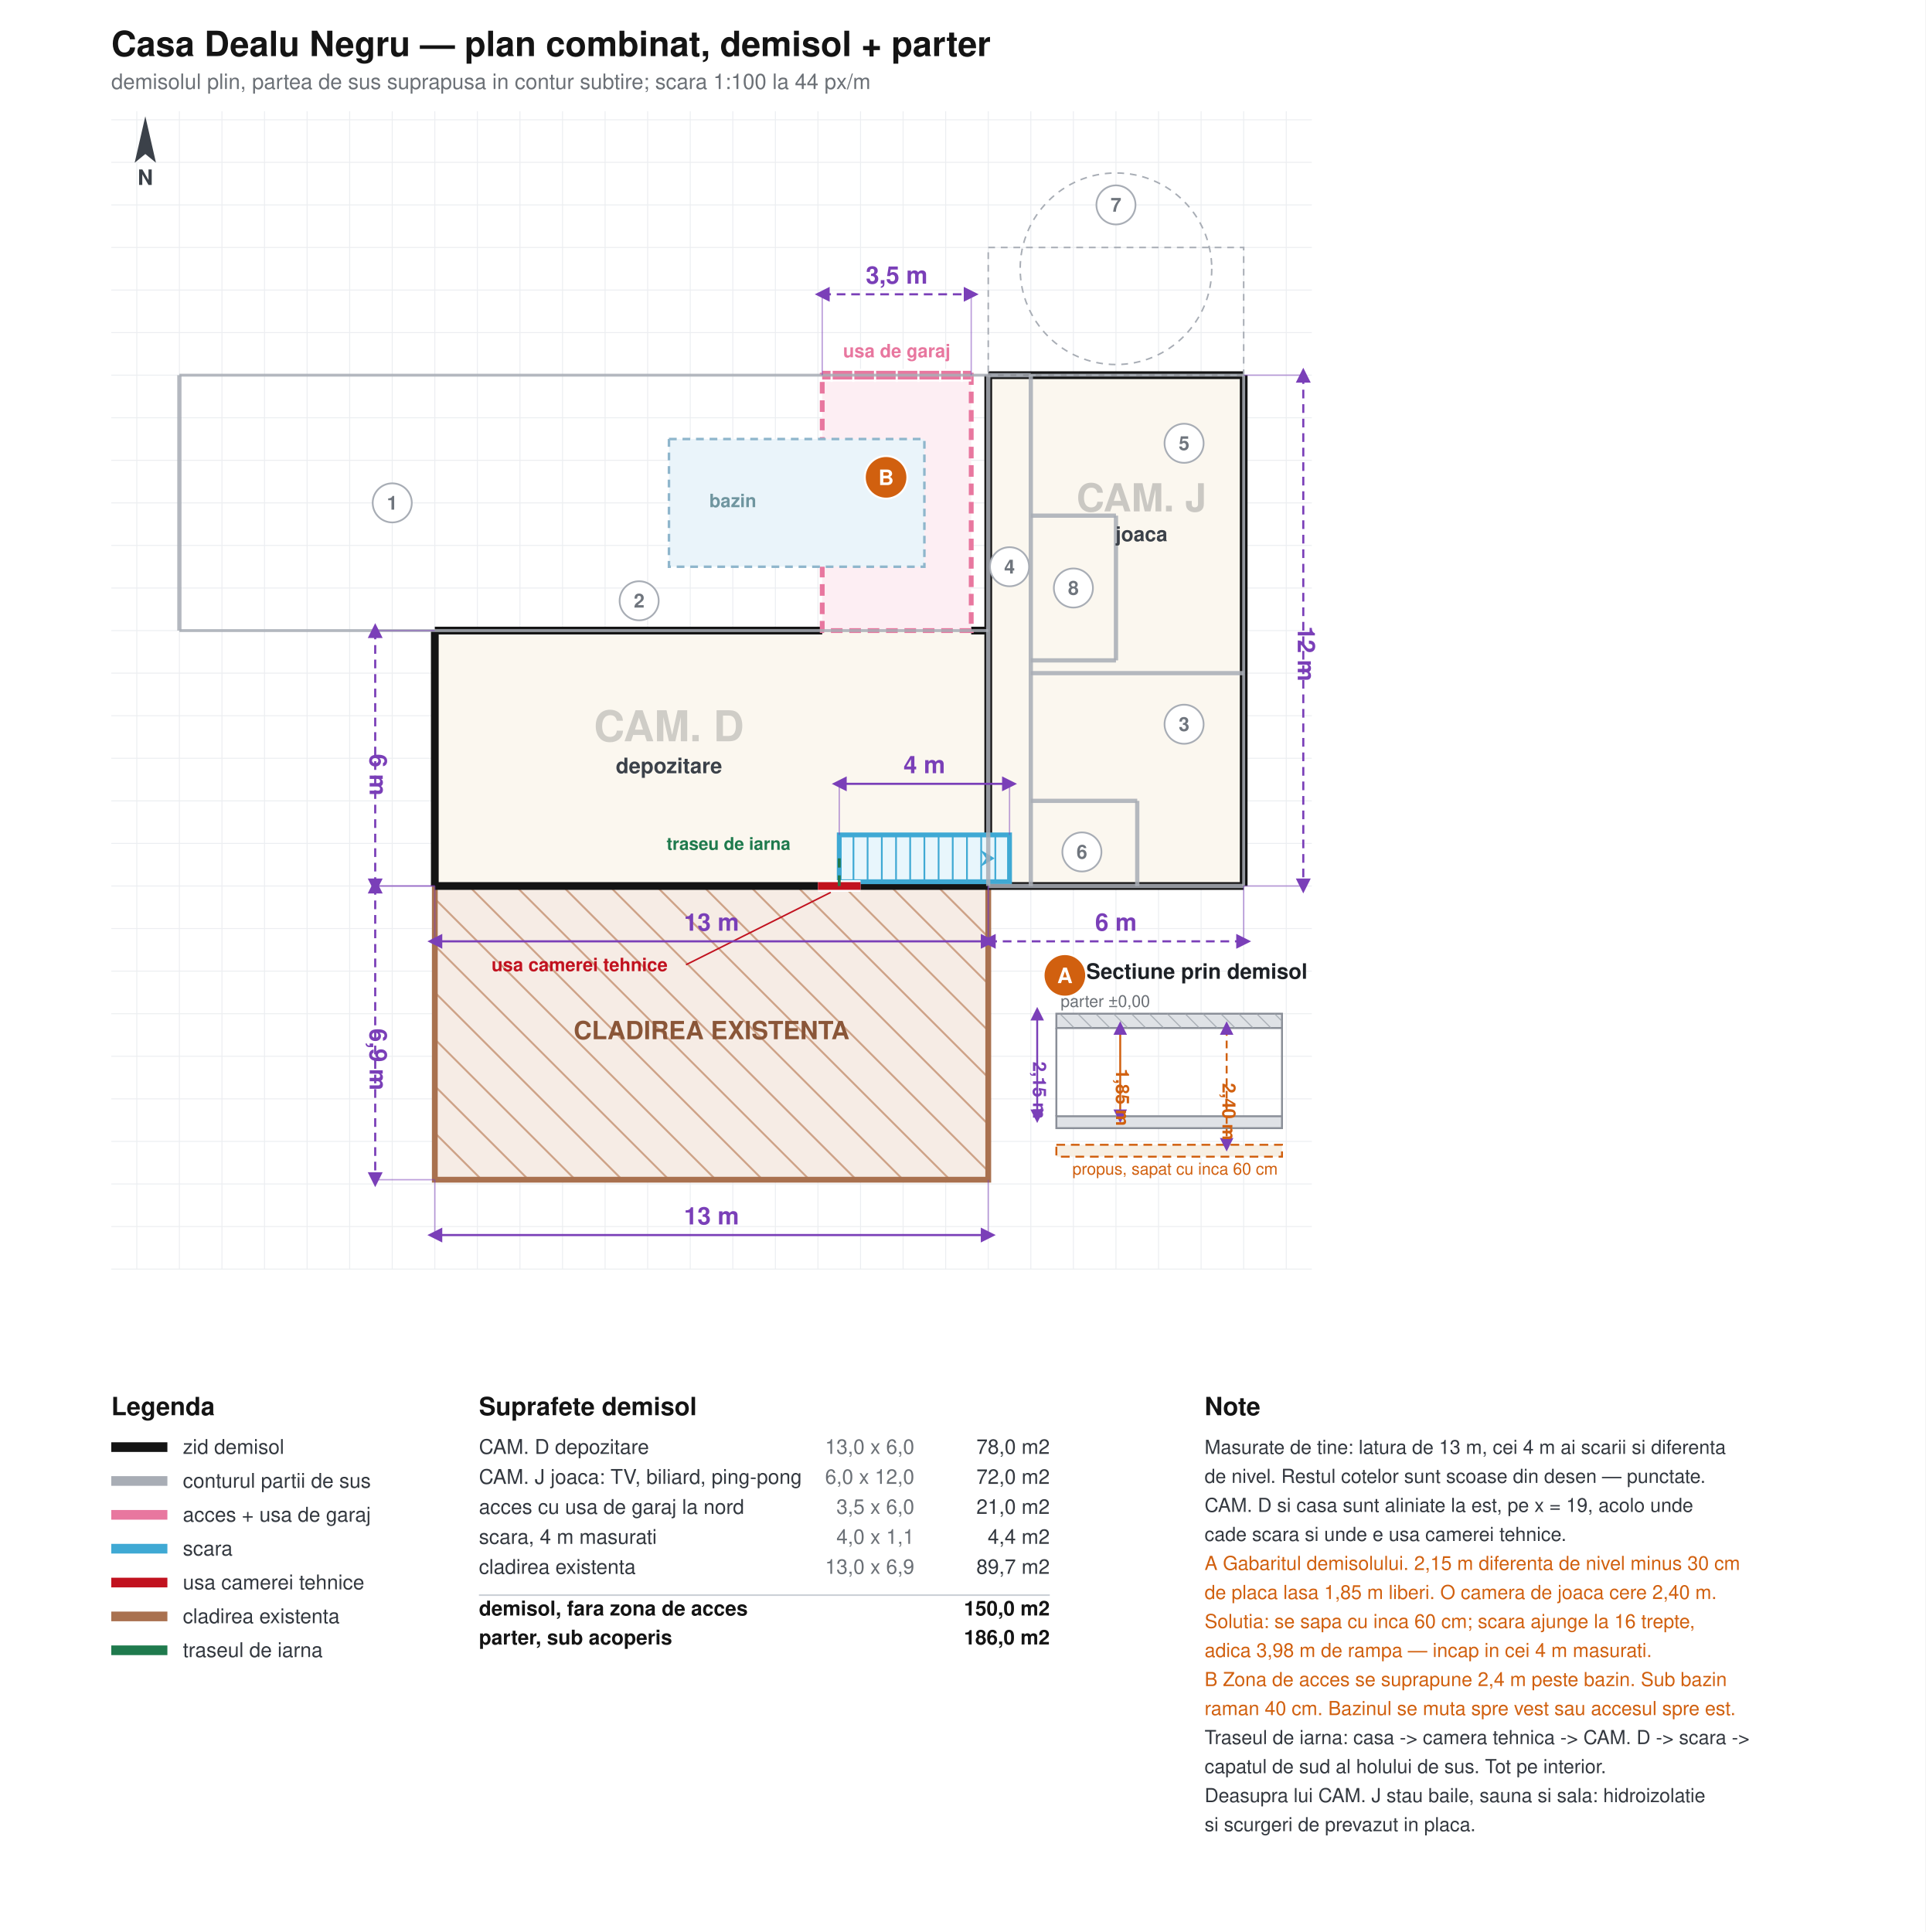
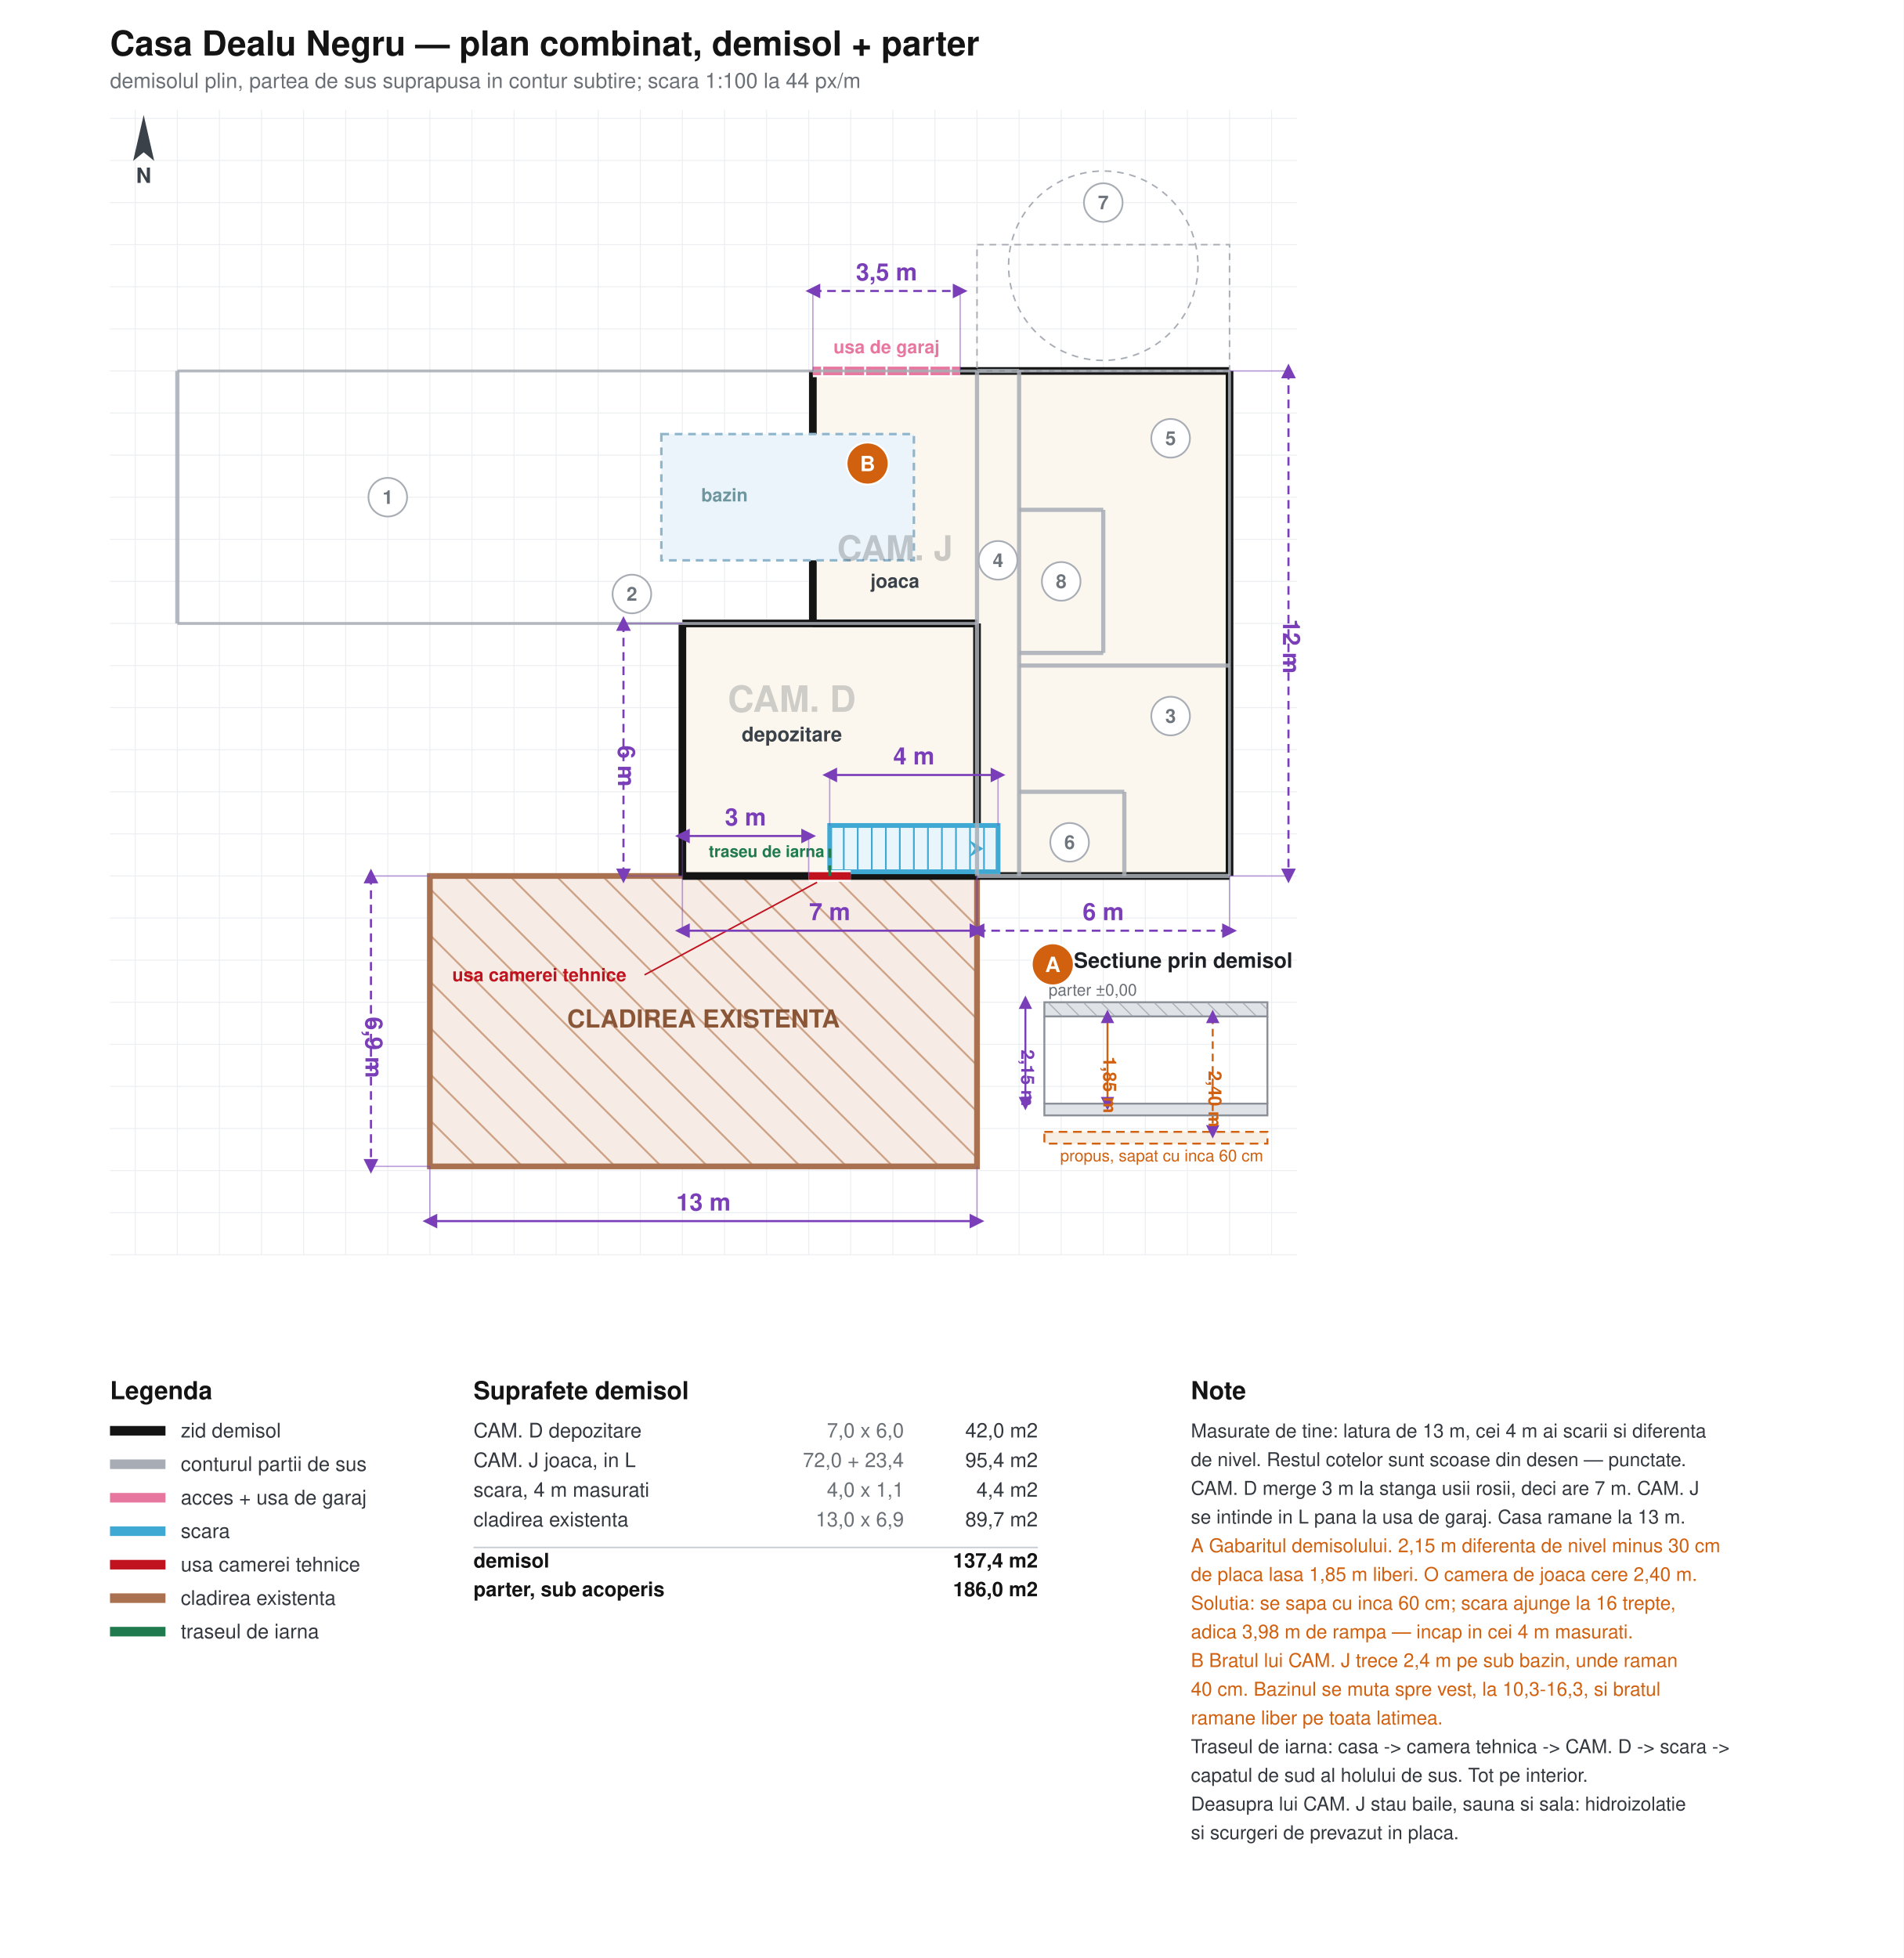
- <svg xmlns="http://www.w3.org/2000/svg" width="1990" height="1997" viewBox="0 0 1990 1997">
+ <svg xmlns="http://www.w3.org/2000/svg" width="1990" height="2047" viewBox="0 0 1990 2047">
  <defs>
    <marker id="sg" viewBox="0 0 10 10" refX="5" refY="5" markerWidth="7" markerHeight="7" orient="auto-start-reverse">
      <path d="M 0 0 L 10 5 L 0 10 z" fill="#7a3fb8" />
    </marker>
  </defs>
-   <rect width="1990" height="1997" fill="#ffffff" />
+   <rect width="1990" height="2047" fill="#ffffff" />
  <g stroke="#eceef1" stroke-width="1">
    <line x1="141.4" y1="115.0" x2="141.4" y2="1311.8" />
    <line x1="185.4" y1="115.0" x2="185.4" y2="1311.8" />
    <line x1="229.4" y1="115.0" x2="229.4" y2="1311.8" />
    <line x1="273.4" y1="115.0" x2="273.4" y2="1311.8" />
    <line x1="317.4" y1="115.0" x2="317.4" y2="1311.8" />
    <line x1="361.4" y1="115.0" x2="361.4" y2="1311.8" />
    <line x1="405.4" y1="115.0" x2="405.4" y2="1311.8" />
    <line x1="449.4" y1="115.0" x2="449.4" y2="1311.8" />
    <line x1="493.4" y1="115.0" x2="493.4" y2="1311.8" />
    <line x1="537.4" y1="115.0" x2="537.4" y2="1311.8" />
    <line x1="581.4" y1="115.0" x2="581.4" y2="1311.8" />
    <line x1="625.4" y1="115.0" x2="625.4" y2="1311.8" />
    <line x1="669.4" y1="115.0" x2="669.4" y2="1311.8" />
    <line x1="713.4" y1="115.0" x2="713.4" y2="1311.8" />
    <line x1="757.4" y1="115.0" x2="757.4" y2="1311.8" />
    <line x1="801.4" y1="115.0" x2="801.4" y2="1311.8" />
    <line x1="845.4" y1="115.0" x2="845.4" y2="1311.8" />
    <line x1="889.4" y1="115.0" x2="889.4" y2="1311.8" />
    <line x1="933.4" y1="115.0" x2="933.4" y2="1311.8" />
    <line x1="977.4" y1="115.0" x2="977.4" y2="1311.8" />
    <line x1="1021.4" y1="115.0" x2="1021.4" y2="1311.8" />
    <line x1="1065.4" y1="115.0" x2="1065.4" y2="1311.8" />
    <line x1="1109.4" y1="115.0" x2="1109.4" y2="1311.8" />
    <line x1="1153.4" y1="115.0" x2="1153.4" y2="1311.8" />
    <line x1="1197.4" y1="115.0" x2="1197.4" y2="1311.8" />
    <line x1="1241.4" y1="115.0" x2="1241.4" y2="1311.8" />
    <line x1="1285.4" y1="115.0" x2="1285.4" y2="1311.8" />
    <line x1="1329.4" y1="115.0" x2="1329.4" y2="1311.8" />
    <line x1="115.0" y1="123.8" x2="1355.8" y2="123.8" />
    <line x1="115.0" y1="167.8" x2="1355.8" y2="167.8" />
    <line x1="115.0" y1="211.8" x2="1355.8" y2="211.8" />
    <line x1="115.0" y1="255.8" x2="1355.8" y2="255.8" />
    <line x1="115.0" y1="299.8" x2="1355.8" y2="299.8" />
    <line x1="115.0" y1="343.8" x2="1355.8" y2="343.8" />
    <line x1="115.0" y1="387.8" x2="1355.8" y2="387.8" />
    <line x1="115.0" y1="431.8" x2="1355.8" y2="431.8" />
    <line x1="115.0" y1="475.8" x2="1355.8" y2="475.8" />
    <line x1="115.0" y1="519.8" x2="1355.8" y2="519.8" />
    <line x1="115.0" y1="563.8" x2="1355.8" y2="563.8" />
    <line x1="115.0" y1="607.8" x2="1355.8" y2="607.8" />
    <line x1="115.0" y1="651.8" x2="1355.8" y2="651.8" />
    <line x1="115.0" y1="695.8" x2="1355.8" y2="695.8" />
    <line x1="115.0" y1="739.8" x2="1355.8" y2="739.8" />
    <line x1="115.0" y1="783.8" x2="1355.8" y2="783.8" />
    <line x1="115.0" y1="827.8" x2="1355.8" y2="827.8" />
    <line x1="115.0" y1="871.8" x2="1355.8" y2="871.8" />
    <line x1="115.0" y1="915.8" x2="1355.8" y2="915.8" />
    <line x1="115.0" y1="959.8" x2="1355.8" y2="959.8" />
    <line x1="115.0" y1="1003.8" x2="1355.8" y2="1003.8" />
    <line x1="115.0" y1="1047.8" x2="1355.8" y2="1047.8" />
    <line x1="115.0" y1="1091.8" x2="1355.8" y2="1091.8" />
    <line x1="115.0" y1="1135.8" x2="1355.8" y2="1135.8" />
    <line x1="115.0" y1="1179.8" x2="1355.8" y2="1179.8" />
    <line x1="115.0" y1="1223.8" x2="1355.8" y2="1223.8" />
    <line x1="115.0" y1="1267.8" x2="1355.8" y2="1267.8" />
    <line x1="115.0" y1="1311.8" x2="1355.8" y2="1311.8" />
  </g>
-   <rect x="449.4" y="651.8" width="572.0" height="264.0" fill="#fbf7ef" stroke="none" />
+   <rect x="713.4" y="651.8" width="308.0" height="264.0" fill="#fbf7ef" stroke="none" />
  <rect x="1021.4" y="387.8" width="264.0" height="528.0" fill="#fbf7ef" stroke="none" />
-   <rect x="849.8" y="387.8" width="154.0" height="264.0" fill="#fdeef3" stroke="none" />
+   <rect x="849.8" y="387.8" width="171.6" height="264.0" fill="#fbf7ef" stroke="none" />
  <rect x="449.4" y="915.8" width="572.0" height="303.6" fill="#f6ece5" stroke="none" />
  <line x1="449.4" y1="1171.0" x2="497.8" y2="1219.4" stroke="#c08a68" stroke-width="2.0" opacity="0.75" />
  <line x1="449.4" y1="1122.6" x2="546.2" y2="1219.4" stroke="#c08a68" stroke-width="2.0" opacity="0.75" />
  <line x1="449.4" y1="1074.2" x2="594.6" y2="1219.4" stroke="#c08a68" stroke-width="2.0" opacity="0.75" />
  <line x1="449.4" y1="1025.8" x2="643.0" y2="1219.4" stroke="#c08a68" stroke-width="2.0" opacity="0.75" />
  <line x1="449.4" y1="977.4" x2="691.4" y2="1219.4" stroke="#c08a68" stroke-width="2.0" opacity="0.75" />
  <line x1="449.4" y1="929.0" x2="739.8" y2="1219.4" stroke="#c08a68" stroke-width="2.0" opacity="0.75" />
  <line x1="484.6" y1="915.8" x2="788.2" y2="1219.4" stroke="#c08a68" stroke-width="2.0" opacity="0.75" />
  <line x1="533.0" y1="915.8" x2="836.6" y2="1219.4" stroke="#c08a68" stroke-width="2.0" opacity="0.75" />
  <line x1="581.4" y1="915.8" x2="885.0" y2="1219.4" stroke="#c08a68" stroke-width="2.0" opacity="0.75" />
  <line x1="629.8" y1="915.8" x2="933.4" y2="1219.4" stroke="#c08a68" stroke-width="2.0" opacity="0.75" />
  <line x1="678.2" y1="915.8" x2="981.8" y2="1219.4" stroke="#c08a68" stroke-width="2.0" opacity="0.75" />
  <line x1="726.6" y1="915.8" x2="1021.4" y2="1210.6" stroke="#c08a68" stroke-width="2.0" opacity="0.75" />
  <line x1="775.0" y1="915.8" x2="1021.4" y2="1162.2" stroke="#c08a68" stroke-width="2.0" opacity="0.75" />
  <line x1="823.4" y1="915.8" x2="1021.4" y2="1113.8" stroke="#c08a68" stroke-width="2.0" opacity="0.75" />
  <line x1="871.8" y1="915.8" x2="1021.4" y2="1065.4" stroke="#c08a68" stroke-width="2.0" opacity="0.75" />
  <line x1="920.2" y1="915.8" x2="1021.4" y2="1017.0" stroke="#c08a68" stroke-width="2.0" opacity="0.75" />
  <line x1="968.6" y1="915.8" x2="1021.4" y2="968.6" stroke="#c08a68" stroke-width="2.0" opacity="0.75" />
  <line x1="1017.0" y1="915.8" x2="1021.4" y2="920.2" stroke="#c08a68" stroke-width="2.0" opacity="0.75" />
  <rect x="449.4" y="915.8" width="572.0" height="303.6" fill="none" stroke="#a9714f" stroke-width="6" />
-   <line x1="449.4" y1="651.8" x2="849.8" y2="651.8" stroke="#141414" stroke-width="8" stroke-linecap="butt" />
-   <line x1="1003.8" y1="651.8" x2="1021.4" y2="651.8" stroke="#141414" stroke-width="8" stroke-linecap="butt" />
-   <line x1="449.4" y1="651.8" x2="449.4" y2="915.8" stroke="#141414" stroke-width="8" stroke-linecap="butt" />
-   <line x1="449.4" y1="915.8" x2="1021.4" y2="915.8" stroke="#141414" stroke-width="8" stroke-linecap="butt" />
+   <line x1="713.4" y1="651.8" x2="1021.4" y2="651.8" stroke="#141414" stroke-width="8" stroke-linecap="butt" />
+   <line x1="713.4" y1="651.8" x2="713.4" y2="915.8" stroke="#141414" stroke-width="8" stroke-linecap="butt" />
+   <line x1="713.4" y1="915.8" x2="1021.4" y2="915.8" stroke="#141414" stroke-width="8" stroke-linecap="butt" />
  <line x1="1021.4" y1="651.8" x2="1021.4" y2="863.0" stroke="#141414" stroke-width="8" stroke-linecap="butt" />
  <line x1="1021.4" y1="911.4" x2="1021.4" y2="915.8" stroke="#141414" stroke-width="8" stroke-linecap="butt" />
-   <line x1="1021.4" y1="387.8" x2="1285.4" y2="387.8" stroke="#141414" stroke-width="8" stroke-linecap="butt" />
+   <line x1="849.8" y1="387.8" x2="1285.4" y2="387.8" stroke="#141414" stroke-width="8" stroke-linecap="butt" />
+   <line x1="849.8" y1="387.8" x2="849.8" y2="651.8" stroke="#141414" stroke-width="8" stroke-linecap="butt" />
+   <line x1="849.8" y1="651.8" x2="1021.4" y2="651.8" stroke="#141414" stroke-width="8" stroke-linecap="butt" />
  <line x1="1285.4" y1="387.8" x2="1285.4" y2="915.8" stroke="#141414" stroke-width="8" stroke-linecap="butt" />
  <line x1="1021.4" y1="915.8" x2="1285.4" y2="915.8" stroke="#141414" stroke-width="8" stroke-linecap="butt" />
-   <line x1="1021.4" y1="387.8" x2="1021.4" y2="651.8" stroke="#141414" stroke-width="8" stroke-linecap="butt" />
-   <rect x="849.8" y="387.8" width="154.0" height="264.0" fill="none" stroke="#e8779f" stroke-width="5" stroke-dasharray="12 7" />
  <line x1="849.8" y1="387.8" x2="1003.8" y2="387.8" stroke="#ffffff" stroke-width="13" />
  <line x1="849.8" y1="387.8" x2="1003.8" y2="387.8" stroke="#e8779f" stroke-width="9" />
  <line x1="859.5" y1="380.8" x2="859.5" y2="394.8" stroke="#ffffff" stroke-width="2.2" />
  <line x1="881.9" y1="380.8" x2="881.9" y2="394.8" stroke="#ffffff" stroke-width="2.2" />
  <line x1="904.4" y1="380.8" x2="904.4" y2="394.8" stroke="#ffffff" stroke-width="2.2" />
  <line x1="926.8" y1="380.8" x2="926.8" y2="394.8" stroke="#ffffff" stroke-width="2.2" />
  <line x1="949.2" y1="380.8" x2="949.2" y2="394.8" stroke="#ffffff" stroke-width="2.2" />
  <line x1="971.7" y1="380.8" x2="971.7" y2="394.8" stroke="#ffffff" stroke-width="2.2" />
  <line x1="994.1" y1="380.8" x2="994.1" y2="394.8" stroke="#ffffff" stroke-width="2.2" />
  <text x="926.8" y="369.3" font-family="Helvetica,Arial,sans-serif" font-size="19" font-weight="600" fill="#e8779f" text-anchor="middle" style="">usa de garaj</text>
  <rect x="867.4" y="863.0" width="176.0" height="48.4" fill="#e8f6fc" stroke="#3fa9d4" stroke-width="5" />
  <line x1="882.1" y1="863.0" x2="882.1" y2="911.4" stroke="#3fa9d4" stroke-width="1.8" />
  <line x1="896.7" y1="863.0" x2="896.7" y2="911.4" stroke="#3fa9d4" stroke-width="1.8" />
  <line x1="911.4" y1="863.0" x2="911.4" y2="911.4" stroke="#3fa9d4" stroke-width="1.8" />
  <line x1="926.1" y1="863.0" x2="926.1" y2="911.4" stroke="#3fa9d4" stroke-width="1.8" />
  <line x1="940.7" y1="863.0" x2="940.7" y2="911.4" stroke="#3fa9d4" stroke-width="1.8" />
  <line x1="955.4" y1="863.0" x2="955.4" y2="911.4" stroke="#3fa9d4" stroke-width="1.8" />
  <line x1="970.1" y1="863.0" x2="970.1" y2="911.4" stroke="#3fa9d4" stroke-width="1.8" />
  <line x1="984.7" y1="863.0" x2="984.7" y2="911.4" stroke="#3fa9d4" stroke-width="1.8" />
  <line x1="999.4" y1="863.0" x2="999.4" y2="911.4" stroke="#3fa9d4" stroke-width="1.8" />
  <line x1="1014.1" y1="863.0" x2="1014.1" y2="911.4" stroke="#3fa9d4" stroke-width="1.8" />
  <line x1="1028.7" y1="863.0" x2="1028.7" y2="911.4" stroke="#3fa9d4" stroke-width="1.8" />
  <path d="M 1028.0 887.2 l -15 -9 l 6 9 l -6 9 z" fill="#3fa9d4" />
  <line x1="845.4" y1="915.8" x2="889.4" y2="915.8" stroke="#ffffff" stroke-width="12" />
  <line x1="845.4" y1="915.8" x2="889.4" y2="915.8" stroke="#c1121f" stroke-width="8" />
  <line x1="867.4" y1="915.8" x2="867.4" y2="887.2" stroke="#1f7a4d" stroke-width="3.0" stroke-dasharray="11 8" fill="none" />
-   <text x="753.0" y="878.4" font-family="Helvetica,Arial,sans-serif" font-size="18" font-weight="600" fill="#1f7a4d" text-anchor="middle" style="">traseu de iarna</text>
+   <text x="801.4" y="896.0" font-family="Helvetica,Arial,sans-serif" font-size="17" font-weight="600" fill="#1f7a4d" text-anchor="middle" style="">traseu de iarna</text>
  <g fill="none">
    <rect x="1021.4" y="255.8" width="264.0" height="132.0" fill="none" stroke="#a8adb5" stroke-width="1.6" stroke-dasharray="7 6" />
    <circle cx="1153.4" cy="277.8" r="99.0" fill="none" stroke="#a8adb5" stroke-width="1.6" stroke-dasharray="7 6" />
    <rect x="691.4" y="453.8" width="264.0" height="132.0" fill="#eaf4fa" stroke="#8fb6cc" stroke-width="2.6" stroke-dasharray="8 6" />
    <text x="757.4" y="524.2" font-family="Helvetica,Arial,sans-serif" font-size="19" font-weight="600" fill="#6f959f" text-anchor="middle" style="">bazin</text>
    <line x1="185.4" y1="387.8" x2="185.4" y2="651.8" stroke="#a8adb5" stroke-width="4.4" opacity="0.85" />
    <line x1="185.4" y1="387.8" x2="1021.4" y2="387.8" stroke="#a8adb5" stroke-width="3.0" opacity="0.85" />
    <line x1="185.4" y1="651.8" x2="1021.4" y2="651.8" stroke="#a8adb5" stroke-width="3.0" opacity="0.85" />
    <line x1="1021.4" y1="387.8" x2="1021.4" y2="915.8" stroke="#a8adb5" stroke-width="4.4" opacity="0.85" />
    <line x1="1021.4" y1="915.8" x2="1285.4" y2="915.8" stroke="#a8adb5" stroke-width="4.4" opacity="0.85" />
    <line x1="1021.4" y1="387.8" x2="1065.4" y2="387.8" stroke="#a8adb5" stroke-width="4.4" opacity="0.85" />
    <line x1="1065.4" y1="387.8" x2="1285.4" y2="387.8" stroke="#a8adb5" stroke-width="3.0" opacity="0.85" />
    <line x1="1285.4" y1="387.8" x2="1285.4" y2="695.8" stroke="#a8adb5" stroke-width="3.0" opacity="0.85" />
    <line x1="1285.4" y1="695.8" x2="1285.4" y2="915.8" stroke="#a8adb5" stroke-width="3.0" opacity="0.85" />
    <line x1="1065.4" y1="387.8" x2="1065.4" y2="915.8" stroke="#a8adb5" stroke-width="4.4" opacity="0.85" />
    <line x1="1065.4" y1="695.8" x2="1285.4" y2="695.8" stroke="#a8adb5" stroke-width="4.4" opacity="0.85" />
    <line x1="1065.4" y1="827.8" x2="1175.4" y2="827.8" stroke="#a8adb5" stroke-width="4.4" opacity="0.85" />
    <line x1="1175.4" y1="827.8" x2="1175.4" y2="915.8" stroke="#a8adb5" stroke-width="4.4" opacity="0.85" />
    <line x1="1065.4" y1="533.0" x2="1153.4" y2="533.0" stroke="#a8adb5" stroke-width="4.4" opacity="0.85" />
    <line x1="1065.4" y1="682.6" x2="1153.4" y2="682.6" stroke="#a8adb5" stroke-width="4.4" opacity="0.85" />
    <line x1="1153.4" y1="533.0" x2="1153.4" y2="682.6" stroke="#a8adb5" stroke-width="4.4" opacity="0.85" />
  </g>
  <circle cx="405.4" cy="519.8" r="20.2" fill="#ffffff" stroke="#a8adb5" stroke-width="1.8" />
  <text x="405.4" y="526.8" font-family="Helvetica,Arial,sans-serif" font-size="20" font-weight="700" fill="#6f757d" text-anchor="middle" style="">1</text>
  <circle cx="660.6" cy="621.0" r="20.2" fill="#ffffff" stroke="#a8adb5" stroke-width="1.8" />
  <text x="660.6" y="628.0" font-family="Helvetica,Arial,sans-serif" font-size="20" font-weight="700" fill="#6f757d" text-anchor="middle" style="">2</text>
  <circle cx="1223.8" cy="748.6" r="20.2" fill="#ffffff" stroke="#a8adb5" stroke-width="1.8" />
  <text x="1223.8" y="755.6" font-family="Helvetica,Arial,sans-serif" font-size="20" font-weight="700" fill="#6f757d" text-anchor="middle" style="">3</text>
  <circle cx="1043.4" cy="585.8" r="20.2" fill="#ffffff" stroke="#a8adb5" stroke-width="1.8" />
  <text x="1043.4" y="592.8" font-family="Helvetica,Arial,sans-serif" font-size="20" font-weight="700" fill="#6f757d" text-anchor="middle" style="">4</text>
  <circle cx="1223.8" cy="458.2" r="20.2" fill="#ffffff" stroke="#a8adb5" stroke-width="1.8" />
  <text x="1223.8" y="465.2" font-family="Helvetica,Arial,sans-serif" font-size="20" font-weight="700" fill="#6f757d" text-anchor="middle" style="">5</text>
  <circle cx="1118.2" cy="880.6" r="20.2" fill="#ffffff" stroke="#a8adb5" stroke-width="1.8" />
  <text x="1118.2" y="887.6" font-family="Helvetica,Arial,sans-serif" font-size="20" font-weight="700" fill="#6f757d" text-anchor="middle" style="">6</text>
  <circle cx="1109.4" cy="607.8" r="20.2" fill="#ffffff" stroke="#a8adb5" stroke-width="1.8" />
  <text x="1109.4" y="614.8" font-family="Helvetica,Arial,sans-serif" font-size="20" font-weight="700" fill="#6f757d" text-anchor="middle" style="">8</text>
  <circle cx="1153.4" cy="211.8" r="20.2" fill="#ffffff" stroke="#a8adb5" stroke-width="1.8" />
  <text x="1153.4" y="218.8" font-family="Helvetica,Arial,sans-serif" font-size="20" font-weight="700" fill="#6f757d" text-anchor="middle" style="">7</text>
  <text x="1122.6" y="1011.7" font-family="Helvetica,Arial,sans-serif" font-size="22" font-weight="700" fill="#1d2126" text-anchor="start" style="">Sectiune prin demisol</text>
  <rect x="1091.8" y="1047.8" width="233.2" height="14.8" fill="#dfe2e6" stroke="#8a8f98" stroke-width="2.0" />
  <line x1="1095.5" y1="1047.8" x2="1110.3" y2="1062.6" stroke="#9aa0a8" stroke-width="1.2" opacity="0.75" />
  <line x1="1114.0" y1="1047.8" x2="1128.8" y2="1062.6" stroke="#9aa0a8" stroke-width="1.2" opacity="0.75" />
  <line x1="1132.5" y1="1047.8" x2="1147.2" y2="1062.6" stroke="#9aa0a8" stroke-width="1.2" opacity="0.75" />
  <line x1="1150.9" y1="1047.8" x2="1165.7" y2="1062.6" stroke="#9aa0a8" stroke-width="1.2" opacity="0.75" />
  <line x1="1169.4" y1="1047.8" x2="1184.2" y2="1062.6" stroke="#9aa0a8" stroke-width="1.2" opacity="0.75" />
  <line x1="1187.9" y1="1047.8" x2="1202.7" y2="1062.6" stroke="#9aa0a8" stroke-width="1.2" opacity="0.75" />
  <line x1="1206.4" y1="1047.8" x2="1221.2" y2="1062.6" stroke="#9aa0a8" stroke-width="1.2" opacity="0.75" />
  <line x1="1224.9" y1="1047.8" x2="1239.6" y2="1062.6" stroke="#9aa0a8" stroke-width="1.2" opacity="0.75" />
  <line x1="1243.3" y1="1047.8" x2="1258.1" y2="1062.6" stroke="#9aa0a8" stroke-width="1.2" opacity="0.75" />
  <line x1="1261.8" y1="1047.8" x2="1276.6" y2="1062.6" stroke="#9aa0a8" stroke-width="1.2" opacity="0.75" />
  <line x1="1280.3" y1="1047.8" x2="1295.1" y2="1062.6" stroke="#9aa0a8" stroke-width="1.2" opacity="0.75" />
  <line x1="1298.8" y1="1047.8" x2="1313.6" y2="1062.6" stroke="#9aa0a8" stroke-width="1.2" opacity="0.75" />
  <line x1="1317.3" y1="1047.8" x2="1325.0" y2="1055.5" stroke="#9aa0a8" stroke-width="1.2" opacity="0.75" />
  <text x="1096.2" y="1040.8" font-family="Helvetica,Arial,sans-serif" font-size="17" font-weight="400" fill="#6b7076" text-anchor="start" style="">parter ±0,00</text>
  <rect x="1091.8" y="1153.8" width="233.2" height="12.3" fill="#dfe2e6" stroke="#8a8f98" stroke-width="2.0" />
  <rect x="1091.8" y="1183.3" width="233.2" height="12.3" fill="#f7efe3" stroke="#d1600f" stroke-width="2.0" stroke-dasharray="9 6" />
  <text x="1320.6" y="1214.1" font-family="Helvetica,Arial,sans-serif" font-size="17" font-weight="400" fill="#d1600f" text-anchor="end" style="">propus, sapat cu inca 60 cm</text>
  <line x1="1091.8" y1="1062.6" x2="1091.8" y2="1153.8" stroke="#8a8f98" stroke-width="2.0" />
  <line x1="1325.0" y1="1062.6" x2="1325.0" y2="1153.8" stroke="#8a8f98" stroke-width="2.0" />
  <line x1="1072.0" y1="1047.8" x2="1072.0" y2="1153.8" stroke="#7a3fb8" stroke-width="2.0" marker-start="url(#sg)" marker-end="url(#sg)" />
  <text x="1072.0" y="1106.8" font-family="Helvetica,Arial,sans-serif" font-size="19" font-weight="600" fill="#7a3fb8" text-anchor="middle" style="writing-mode:tb;glyph-orientation-vertical:0">2,15 m</text>
  <line x1="1157.8" y1="1062.6" x2="1157.8" y2="1153.8" stroke="#d1600f" stroke-width="2.0" marker-start="url(#sg)" marker-end="url(#sg)" />
  <text x="1157.8" y="1114.2" font-family="Helvetica,Arial,sans-serif" font-size="19" font-weight="600" fill="#d1600f" text-anchor="middle" style="writing-mode:tb;glyph-orientation-vertical:0">1,85 m</text>
  <line x1="1267.8" y1="1062.6" x2="1267.8" y2="1183.3" stroke="#d1600f" stroke-width="2.0" marker-start="url(#sg)" marker-end="url(#sg)" stroke-dasharray="8 5" />
  <text x="1267.8" y="1129.0" font-family="Helvetica,Arial,sans-serif" font-size="19" font-weight="600" fill="#d1600f" text-anchor="middle" style="writing-mode:tb;glyph-orientation-vertical:0">2,40 m</text>
  <circle cx="1100.6" cy="1008.2" r="22.0" fill="#d1600f" stroke="#ffffff" stroke-width="2" />
  <text x="1100.6" y="1016.2" font-family="Helvetica,Arial,sans-serif" font-size="22" font-weight="700" fill="#ffffff" text-anchor="middle" style="">A</text>
-   <circle cx="915.8" cy="493.4" r="22.0" fill="#d1600f" stroke="#ffffff" stroke-width="2" />
-   <text x="915.8" y="501.4" font-family="Helvetica,Arial,sans-serif" font-size="22" font-weight="700" fill="#ffffff" text-anchor="middle" style="">B</text>
-   <text x="691.4" y="766.2" font-family="Helvetica,Arial,sans-serif" font-size="44" font-weight="700" fill="#1d2126" text-anchor="middle" style="opacity:0.20">CAM. D</text>
-   <text x="691.4" y="799.2" font-family="Helvetica,Arial,sans-serif" font-size="22" font-weight="600" fill="#3b4149" text-anchor="middle" style="">depozitare</text>
-   <text x="1179.8" y="528.6" font-family="Helvetica,Arial,sans-serif" font-size="40" font-weight="700" fill="#1d2126" text-anchor="middle" style="opacity:0.22">CAM. J</text>
-   <text x="1179.8" y="559.4" font-family="Helvetica,Arial,sans-serif" font-size="21" font-weight="600" fill="#3b4149" text-anchor="middle" style="">joaca</text>
+   <circle cx="907.0" cy="484.6" r="22.0" fill="#d1600f" stroke="#ffffff" stroke-width="2" />
+   <text x="907.0" y="492.6" font-family="Helvetica,Arial,sans-serif" font-size="22" font-weight="700" fill="#ffffff" text-anchor="middle" style="">B</text>
+   <text x="827.8" y="744.2" font-family="Helvetica,Arial,sans-serif" font-size="38" font-weight="700" fill="#1d2126" text-anchor="middle" style="opacity:0.20">CAM. D</text>
+   <text x="827.8" y="775.0" font-family="Helvetica,Arial,sans-serif" font-size="21" font-weight="600" fill="#3b4149" text-anchor="middle" style="">depozitare</text>
+   <text x="935.6" y="585.8" font-family="Helvetica,Arial,sans-serif" font-size="36" font-weight="700" fill="#1d2126" text-anchor="middle" style="opacity:0.22">CAM. J</text>
+   <text x="935.6" y="614.4" font-family="Helvetica,Arial,sans-serif" font-size="20" font-weight="600" fill="#3b4149" text-anchor="middle" style="">joaca</text>
  <text x="735.4" y="1074.2" font-family="Helvetica,Arial,sans-serif" font-size="26" font-weight="700" fill="#8a5638" text-anchor="middle" style="">CLADIREA EXISTENTA</text>
-   <text x="599.0" y="1003.8" font-family="Helvetica,Arial,sans-serif" font-size="19" font-weight="600" fill="#c1121f" text-anchor="middle" style="">usa camerei tehnice</text>
-   <line x1="709.0" y1="997.2" x2="858.6" y2="922.4" stroke="#c1121f" stroke-width="1.6" />
-   <line x1="449.4" y1="915.8" x2="449.4" y2="973.0" stroke="#7a3fb8" stroke-width="1.4" opacity="0.5" />
+   <text x="563.8" y="1025.8" font-family="Helvetica,Arial,sans-serif" font-size="19" font-weight="600" fill="#c1121f" text-anchor="middle" style="">usa camerei tehnice</text>
+   <line x1="673.8" y1="1019.2" x2="854.2" y2="922.4" stroke="#c1121f" stroke-width="1.6" />
+   <line x1="713.4" y1="915.8" x2="713.4" y2="973.0" stroke="#7a3fb8" stroke-width="1.4" opacity="0.5" />
  <line x1="1021.4" y1="915.8" x2="1021.4" y2="973.0" stroke="#7a3fb8" stroke-width="1.4" opacity="0.5" />
-   <line x1="449.4" y1="973.0" x2="1021.4" y2="973.0" stroke="#7a3fb8" stroke-width="2.2" marker-start="url(#sg)" marker-end="url(#sg)" />
-   <text x="735.4" y="962.0" font-family="Helvetica,Arial,sans-serif" font-size="25" font-weight="600" fill="#7a3fb8" text-anchor="middle" style="">13 m</text>
-   <line x1="449.4" y1="651.8" x2="387.8" y2="651.8" stroke="#7a3fb8" stroke-width="1.4" opacity="0.5" />
-   <line x1="449.4" y1="915.8" x2="387.8" y2="915.8" stroke="#7a3fb8" stroke-width="1.4" opacity="0.5" />
-   <line x1="387.8" y1="651.8" x2="387.8" y2="915.8" stroke="#7a3fb8" stroke-width="2.2" marker-start="url(#sg)" marker-end="url(#sg)" stroke-dasharray="9 6" />
-   <text x="387.8" y="791.8" font-family="Helvetica,Arial,sans-serif" font-size="25" font-weight="600" fill="#7a3fb8" text-anchor="middle" style="writing-mode:tb;glyph-orientation-vertical:0">6 m</text>
+   <line x1="713.4" y1="973.0" x2="1021.4" y2="973.0" stroke="#7a3fb8" stroke-width="2.2" marker-start="url(#sg)" marker-end="url(#sg)" />
+   <text x="867.4" y="962.0" font-family="Helvetica,Arial,sans-serif" font-size="25" font-weight="600" fill="#7a3fb8" text-anchor="middle" style="">7 m</text>
+   <line x1="713.4" y1="915.8" x2="713.4" y2="874.0" stroke="#7a3fb8" stroke-width="1.4" opacity="0.5" />
+   <line x1="845.4" y1="915.8" x2="845.4" y2="874.0" stroke="#7a3fb8" stroke-width="1.4" opacity="0.5" />
+   <line x1="713.4" y1="874.0" x2="845.4" y2="874.0" stroke="#7a3fb8" stroke-width="2.2" marker-start="url(#sg)" marker-end="url(#sg)" />
+   <text x="779.4" y="863.0" font-family="Helvetica,Arial,sans-serif" font-size="25" font-weight="600" fill="#7a3fb8" text-anchor="middle" style="">3 m</text>
+   <line x1="713.4" y1="651.8" x2="651.8" y2="651.8" stroke="#7a3fb8" stroke-width="1.4" opacity="0.5" />
+   <line x1="713.4" y1="915.8" x2="651.8" y2="915.8" stroke="#7a3fb8" stroke-width="1.4" opacity="0.5" />
+   <line x1="651.8" y1="651.8" x2="651.8" y2="915.8" stroke="#7a3fb8" stroke-width="2.2" marker-start="url(#sg)" marker-end="url(#sg)" stroke-dasharray="9 6" />
+   <text x="651.8" y="791.8" font-family="Helvetica,Arial,sans-serif" font-size="25" font-weight="600" fill="#7a3fb8" text-anchor="middle" style="writing-mode:tb;glyph-orientation-vertical:0">6 m</text>
  <line x1="1021.4" y1="915.8" x2="1021.4" y2="973.0" stroke="#7a3fb8" stroke-width="1.4" opacity="0.5" />
  <line x1="1285.4" y1="915.8" x2="1285.4" y2="973.0" stroke="#7a3fb8" stroke-width="1.4" opacity="0.5" />
  <line x1="1021.4" y1="973.0" x2="1285.4" y2="973.0" stroke="#7a3fb8" stroke-width="2.2" marker-start="url(#sg)" marker-end="url(#sg)" stroke-dasharray="9 6" />
  <text x="1153.4" y="962.0" font-family="Helvetica,Arial,sans-serif" font-size="25" font-weight="600" fill="#7a3fb8" text-anchor="middle" style="">6 m</text>
  <line x1="1285.4" y1="387.8" x2="1347.0" y2="387.8" stroke="#7a3fb8" stroke-width="1.4" opacity="0.5" />
  <line x1="1285.4" y1="915.8" x2="1347.0" y2="915.8" stroke="#7a3fb8" stroke-width="1.4" opacity="0.5" />
  <line x1="1347.0" y1="387.8" x2="1347.0" y2="915.8" stroke="#7a3fb8" stroke-width="2.2" marker-start="url(#sg)" marker-end="url(#sg)" stroke-dasharray="9 6" />
  <text x="1347.0" y="659.8" font-family="Helvetica,Arial,sans-serif" font-size="25" font-weight="600" fill="#7a3fb8" text-anchor="middle" style="writing-mode:tb;glyph-orientation-vertical:0">12 m</text>
  <line x1="849.8" y1="387.8" x2="849.8" y2="304.2" stroke="#7a3fb8" stroke-width="1.4" opacity="0.5" />
  <line x1="1003.8" y1="387.8" x2="1003.8" y2="304.2" stroke="#7a3fb8" stroke-width="1.4" opacity="0.5" />
  <line x1="849.8" y1="304.2" x2="1003.8" y2="304.2" stroke="#7a3fb8" stroke-width="2.2" marker-start="url(#sg)" marker-end="url(#sg)" stroke-dasharray="9 6" />
  <text x="926.8" y="293.2" font-family="Helvetica,Arial,sans-serif" font-size="25" font-weight="600" fill="#7a3fb8" text-anchor="middle" style="">3,5 m</text>
  <line x1="867.4" y1="863.0" x2="867.4" y2="810.2" stroke="#7a3fb8" stroke-width="1.4" opacity="0.5" />
  <line x1="1043.4" y1="863.0" x2="1043.4" y2="810.2" stroke="#7a3fb8" stroke-width="1.4" opacity="0.5" />
  <line x1="867.4" y1="810.2" x2="1043.4" y2="810.2" stroke="#7a3fb8" stroke-width="2.2" marker-start="url(#sg)" marker-end="url(#sg)" />
  <text x="955.4" y="799.2" font-family="Helvetica,Arial,sans-serif" font-size="25" font-weight="600" fill="#7a3fb8" text-anchor="middle" style="">4 m</text>
  <line x1="449.4" y1="1219.4" x2="449.4" y2="1276.6" stroke="#7a3fb8" stroke-width="1.4" opacity="0.5" />
  <line x1="1021.4" y1="1219.4" x2="1021.4" y2="1276.6" stroke="#7a3fb8" stroke-width="1.4" opacity="0.5" />
  <line x1="449.4" y1="1276.6" x2="1021.4" y2="1276.6" stroke="#7a3fb8" stroke-width="2.2" marker-start="url(#sg)" marker-end="url(#sg)" />
  <text x="735.4" y="1265.6" font-family="Helvetica,Arial,sans-serif" font-size="25" font-weight="600" fill="#7a3fb8" text-anchor="middle" style="">13 m</text>
  <line x1="449.4" y1="915.8" x2="387.8" y2="915.8" stroke="#7a3fb8" stroke-width="1.4" opacity="0.5" />
  <line x1="449.4" y1="1219.4" x2="387.8" y2="1219.4" stroke="#7a3fb8" stroke-width="1.4" opacity="0.5" />
  <line x1="387.8" y1="915.8" x2="387.8" y2="1219.4" stroke="#7a3fb8" stroke-width="2.2" marker-start="url(#sg)" marker-end="url(#sg)" stroke-dasharray="9 6" />
  <text x="387.8" y="1075.6" font-family="Helvetica,Arial,sans-serif" font-size="25" font-weight="600" fill="#7a3fb8" text-anchor="middle" style="writing-mode:tb;glyph-orientation-vertical:0">6,9 m</text>
  <g transform="translate(150.2,150.2)">
    <path d="M 0 -30 L 11 18 L 0 9 L -11 18 z" fill="#3b4149" />
    <text x="0" y="41" font-family="Helvetica,Arial,sans-serif" font-size="22" font-weight="700" fill="#3b4149" text-anchor="middle">N</text>
  </g>
  <text x="115.0" y="58.0" font-family="Helvetica,Arial,sans-serif" font-size="36" font-weight="700" fill="#141414" text-anchor="start">Casa Dealu Negru — plan combinat, demisol + parter</text>
  <text x="115.0" y="92.0" font-family="Helvetica,Arial,sans-serif" font-size="22" font-weight="400" fill="#6b7076" text-anchor="start">demisolul plin, partea de sus suprapusa in contur subtire; scara 1:100 la 44 px/m</text>
  <text x="115.0" y="1462.8" font-family="Helvetica,Arial,sans-serif" font-size="26" font-weight="700" fill="#141414" text-anchor="start">Legenda</text>
  <line x1="115.0" y1="1495.8" x2="173.0" y2="1495.8" stroke="#141414" stroke-width="10" />
  <text x="189.0" y="1502.8" font-family="Helvetica,Arial,sans-serif" font-size="21" font-weight="400" fill="#33383f" text-anchor="start">zid demisol</text>
  <line x1="115.0" y1="1530.8" x2="173.0" y2="1530.8" stroke="#a8adb5" stroke-width="10" />
  <text x="189.0" y="1537.8" font-family="Helvetica,Arial,sans-serif" font-size="21" font-weight="400" fill="#33383f" text-anchor="start">conturul partii de sus</text>
  <line x1="115.0" y1="1565.8" x2="173.0" y2="1565.8" stroke="#e8779f" stroke-width="10" />
  <text x="189.0" y="1572.8" font-family="Helvetica,Arial,sans-serif" font-size="21" font-weight="400" fill="#33383f" text-anchor="start">acces + usa de garaj</text>
  <line x1="115.0" y1="1600.8" x2="173.0" y2="1600.8" stroke="#3fa9d4" stroke-width="10" />
  <text x="189.0" y="1607.8" font-family="Helvetica,Arial,sans-serif" font-size="21" font-weight="400" fill="#33383f" text-anchor="start">scara</text>
  <line x1="115.0" y1="1635.8" x2="173.0" y2="1635.8" stroke="#c1121f" stroke-width="10" />
  <text x="189.0" y="1642.8" font-family="Helvetica,Arial,sans-serif" font-size="21" font-weight="400" fill="#33383f" text-anchor="start">usa camerei tehnice</text>
  <line x1="115.0" y1="1670.8" x2="173.0" y2="1670.8" stroke="#a9714f" stroke-width="10" />
  <text x="189.0" y="1677.8" font-family="Helvetica,Arial,sans-serif" font-size="21" font-weight="400" fill="#33383f" text-anchor="start">cladirea existenta</text>
  <line x1="115.0" y1="1705.8" x2="173.0" y2="1705.8" stroke="#1f7a4d" stroke-width="10" />
  <text x="189.0" y="1712.8" font-family="Helvetica,Arial,sans-serif" font-size="21" font-weight="400" fill="#33383f" text-anchor="start">traseul de iarna</text>
  <text x="495.0" y="1462.8" font-family="Helvetica,Arial,sans-serif" font-size="26" font-weight="700" fill="#141414" text-anchor="start">Suprafete demisol</text>
  <text x="495.0" y="1502.8" font-family="Helvetica,Arial,sans-serif" font-size="21" font-weight="400" fill="#33383f" text-anchor="start">CAM. D  depozitare</text>
-   <text x="945.0" y="1502.8" font-family="Helvetica,Arial,sans-serif" font-size="21" font-weight="400" fill="#6b7076" text-anchor="end">13,0 x 6,0</text>
-   <text x="1085.0" y="1502.8" font-family="Helvetica,Arial,sans-serif" font-size="21" font-weight="400" fill="#33383f" text-anchor="end">78,0 m2</text>
-   <text x="495.0" y="1533.8" font-family="Helvetica,Arial,sans-serif" font-size="21" font-weight="400" fill="#33383f" text-anchor="start">CAM. J  joaca: TV, biliard, ping-pong</text>
-   <text x="945.0" y="1533.8" font-family="Helvetica,Arial,sans-serif" font-size="21" font-weight="400" fill="#6b7076" text-anchor="end">6,0 x 12,0</text>
-   <text x="1085.0" y="1533.8" font-family="Helvetica,Arial,sans-serif" font-size="21" font-weight="400" fill="#33383f" text-anchor="end">72,0 m2</text>
-   <text x="495.0" y="1564.8" font-family="Helvetica,Arial,sans-serif" font-size="21" font-weight="400" fill="#33383f" text-anchor="start">acces cu usa de garaj la nord</text>
-   <text x="945.0" y="1564.8" font-family="Helvetica,Arial,sans-serif" font-size="21" font-weight="400" fill="#6b7076" text-anchor="end">3,5 x 6,0</text>
-   <text x="1085.0" y="1564.8" font-family="Helvetica,Arial,sans-serif" font-size="21" font-weight="400" fill="#33383f" text-anchor="end">21,0 m2</text>
-   <text x="495.0" y="1595.8" font-family="Helvetica,Arial,sans-serif" font-size="21" font-weight="400" fill="#33383f" text-anchor="start">scara, 4 m masurati</text>
-   <text x="945.0" y="1595.8" font-family="Helvetica,Arial,sans-serif" font-size="21" font-weight="400" fill="#6b7076" text-anchor="end">4,0 x 1,1</text>
-   <text x="1085.0" y="1595.8" font-family="Helvetica,Arial,sans-serif" font-size="21" font-weight="400" fill="#33383f" text-anchor="end">4,4 m2</text>
-   <text x="495.0" y="1626.8" font-family="Helvetica,Arial,sans-serif" font-size="21" font-weight="400" fill="#33383f" text-anchor="start">cladirea existenta</text>
-   <text x="945.0" y="1626.8" font-family="Helvetica,Arial,sans-serif" font-size="21" font-weight="400" fill="#6b7076" text-anchor="end">13,0 x 6,9</text>
-   <text x="1085.0" y="1626.8" font-family="Helvetica,Arial,sans-serif" font-size="21" font-weight="400" fill="#33383f" text-anchor="end">89,7 m2</text>
-   <line x1="495.0" y1="1648.8" x2="1085.0" y2="1648.8" stroke="#c9ced4" stroke-width="1.6" />
-   <text x="495.0" y="1669.8" font-family="Helvetica,Arial,sans-serif" font-size="21" font-weight="700" fill="#141414" text-anchor="start">demisol, fara zona de acces</text>
-   <text x="1085.0" y="1669.8" font-family="Helvetica,Arial,sans-serif" font-size="21" font-weight="700" fill="#141414" text-anchor="end">150,0 m2</text>
-   <text x="495.0" y="1699.8" font-family="Helvetica,Arial,sans-serif" font-size="21" font-weight="700" fill="#141414" text-anchor="start">parter, sub acoperis</text>
-   <text x="1085.0" y="1699.8" font-family="Helvetica,Arial,sans-serif" font-size="21" font-weight="700" fill="#141414" text-anchor="end">186,0 m2</text>
+   <text x="945.0" y="1502.8" font-family="Helvetica,Arial,sans-serif" font-size="21" font-weight="400" fill="#6b7076" text-anchor="end">7,0 x 6,0</text>
+   <text x="1085.0" y="1502.8" font-family="Helvetica,Arial,sans-serif" font-size="21" font-weight="400" fill="#33383f" text-anchor="end">42,0 m2</text>
+   <text x="495.0" y="1533.8" font-family="Helvetica,Arial,sans-serif" font-size="21" font-weight="400" fill="#33383f" text-anchor="start">CAM. J  joaca, in L</text>
+   <text x="945.0" y="1533.8" font-family="Helvetica,Arial,sans-serif" font-size="21" font-weight="400" fill="#6b7076" text-anchor="end">72,0 + 23,4</text>
+   <text x="1085.0" y="1533.8" font-family="Helvetica,Arial,sans-serif" font-size="21" font-weight="400" fill="#33383f" text-anchor="end">95,4 m2</text>
+   <text x="495.0" y="1564.8" font-family="Helvetica,Arial,sans-serif" font-size="21" font-weight="400" fill="#33383f" text-anchor="start">scara, 4 m masurati</text>
+   <text x="945.0" y="1564.8" font-family="Helvetica,Arial,sans-serif" font-size="21" font-weight="400" fill="#6b7076" text-anchor="end">4,0 x 1,1</text>
+   <text x="1085.0" y="1564.8" font-family="Helvetica,Arial,sans-serif" font-size="21" font-weight="400" fill="#33383f" text-anchor="end">4,4 m2</text>
+   <text x="495.0" y="1595.8" font-family="Helvetica,Arial,sans-serif" font-size="21" font-weight="400" fill="#33383f" text-anchor="start">cladirea existenta</text>
+   <text x="945.0" y="1595.8" font-family="Helvetica,Arial,sans-serif" font-size="21" font-weight="400" fill="#6b7076" text-anchor="end">13,0 x 6,9</text>
+   <text x="1085.0" y="1595.8" font-family="Helvetica,Arial,sans-serif" font-size="21" font-weight="400" fill="#33383f" text-anchor="end">89,7 m2</text>
+   <line x1="495.0" y1="1617.8" x2="1085.0" y2="1617.8" stroke="#c9ced4" stroke-width="1.6" />
+   <text x="495.0" y="1638.8" font-family="Helvetica,Arial,sans-serif" font-size="21" font-weight="700" fill="#141414" text-anchor="start">demisol</text>
+   <text x="1085.0" y="1638.8" font-family="Helvetica,Arial,sans-serif" font-size="21" font-weight="700" fill="#141414" text-anchor="end">137,4 m2</text>
+   <text x="495.0" y="1668.8" font-family="Helvetica,Arial,sans-serif" font-size="21" font-weight="700" fill="#141414" text-anchor="start">parter, sub acoperis</text>
+   <text x="1085.0" y="1668.8" font-family="Helvetica,Arial,sans-serif" font-size="21" font-weight="700" fill="#141414" text-anchor="end">186,0 m2</text>
  <text x="1245.0" y="1462.8" font-family="Helvetica,Arial,sans-serif" font-size="26" font-weight="700" fill="#141414" text-anchor="start">Note</text>
  <text x="1245.0" y="1502.8" font-family="Helvetica,Arial,sans-serif" font-size="20" font-weight="400" fill="#33383f" text-anchor="start">Masurate de tine: latura de 13 m, cei 4 m ai scarii si diferenta</text>
  <text x="1245.0" y="1532.8" font-family="Helvetica,Arial,sans-serif" font-size="20" font-weight="400" fill="#33383f" text-anchor="start">de nivel. Restul cotelor sunt scoase din desen — punctate.</text>
-   <text x="1245.0" y="1562.8" font-family="Helvetica,Arial,sans-serif" font-size="20" font-weight="400" fill="#33383f" text-anchor="start">CAM. D si casa sunt aliniate la est, pe x = 19, acolo unde</text>
-   <text x="1245.0" y="1592.8" font-family="Helvetica,Arial,sans-serif" font-size="20" font-weight="400" fill="#33383f" text-anchor="start">   cade scara si unde e usa camerei tehnice.</text>
+   <text x="1245.0" y="1562.8" font-family="Helvetica,Arial,sans-serif" font-size="20" font-weight="400" fill="#33383f" text-anchor="start">CAM. D merge 3 m la stanga usii rosii, deci are 7 m. CAM. J</text>
+   <text x="1245.0" y="1592.8" font-family="Helvetica,Arial,sans-serif" font-size="20" font-weight="400" fill="#33383f" text-anchor="start">   se intinde in L pana la usa de garaj. Casa ramane la 13 m.</text>
  <text x="1245.0" y="1622.8" font-family="Helvetica,Arial,sans-serif" font-size="20" font-weight="400" fill="#d1600f" text-anchor="start">A  Gabaritul demisolului. 2,15 m diferenta de nivel minus 30 cm</text>
  <text x="1245.0" y="1652.8" font-family="Helvetica,Arial,sans-serif" font-size="20" font-weight="400" fill="#d1600f" text-anchor="start">   de placa lasa 1,85 m liberi. O camera de joaca cere 2,40 m.</text>
  <text x="1245.0" y="1682.8" font-family="Helvetica,Arial,sans-serif" font-size="20" font-weight="400" fill="#d1600f" text-anchor="start">   Solutia: se sapa cu inca 60 cm; scara ajunge la 16 trepte,</text>
  <text x="1245.0" y="1712.8" font-family="Helvetica,Arial,sans-serif" font-size="20" font-weight="400" fill="#d1600f" text-anchor="start">   adica 3,98 m de rampa — incap in cei 4 m masurati.</text>
-   <text x="1245.0" y="1742.8" font-family="Helvetica,Arial,sans-serif" font-size="20" font-weight="400" fill="#d1600f" text-anchor="start">B  Zona de acces se suprapune 2,4 m peste bazin. Sub bazin</text>
-   <text x="1245.0" y="1772.8" font-family="Helvetica,Arial,sans-serif" font-size="20" font-weight="400" fill="#d1600f" text-anchor="start">   raman 40 cm. Bazinul se muta spre vest sau accesul spre est.</text>
-   <text x="1245.0" y="1802.8" font-family="Helvetica,Arial,sans-serif" font-size="20" font-weight="400" fill="#33383f" text-anchor="start">Traseul de iarna: casa -&gt; camera tehnica -&gt; CAM. D -&gt; scara -&gt;</text>
-   <text x="1245.0" y="1832.8" font-family="Helvetica,Arial,sans-serif" font-size="20" font-weight="400" fill="#33383f" text-anchor="start">   capatul de sud al holului de sus. Tot pe interior.</text>
-   <text x="1245.0" y="1862.8" font-family="Helvetica,Arial,sans-serif" font-size="20" font-weight="400" fill="#33383f" text-anchor="start">Deasupra lui CAM. J stau baile, sauna si sala: hidroizolatie</text>
-   <text x="1245.0" y="1892.8" font-family="Helvetica,Arial,sans-serif" font-size="20" font-weight="400" fill="#33383f" text-anchor="start">   si scurgeri de prevazut in placa.</text>
+   <text x="1245.0" y="1742.8" font-family="Helvetica,Arial,sans-serif" font-size="20" font-weight="400" fill="#d1600f" text-anchor="start">B  Bratul lui CAM. J trece 2,4 m pe sub bazin, unde raman</text>
+   <text x="1245.0" y="1772.8" font-family="Helvetica,Arial,sans-serif" font-size="20" font-weight="400" fill="#d1600f" text-anchor="start">   40 cm. Bazinul se muta spre vest, la 10,3-16,3, si bratul</text>
+   <text x="1245.0" y="1802.8" font-family="Helvetica,Arial,sans-serif" font-size="20" font-weight="400" fill="#d1600f" text-anchor="start">   ramane liber pe toata latimea.</text>
+   <text x="1245.0" y="1832.8" font-family="Helvetica,Arial,sans-serif" font-size="20" font-weight="400" fill="#33383f" text-anchor="start">Traseul de iarna: casa -&gt; camera tehnica -&gt; CAM. D -&gt; scara -&gt;</text>
+   <text x="1245.0" y="1862.8" font-family="Helvetica,Arial,sans-serif" font-size="20" font-weight="400" fill="#33383f" text-anchor="start">   capatul de sud al holului de sus. Tot pe interior.</text>
+   <text x="1245.0" y="1892.8" font-family="Helvetica,Arial,sans-serif" font-size="20" font-weight="400" fill="#33383f" text-anchor="start">Deasupra lui CAM. J stau baile, sauna si sala: hidroizolatie</text>
+   <text x="1245.0" y="1922.8" font-family="Helvetica,Arial,sans-serif" font-size="20" font-weight="400" fill="#33383f" text-anchor="start">   si scurgeri de prevazut in placa.</text>
</svg>
